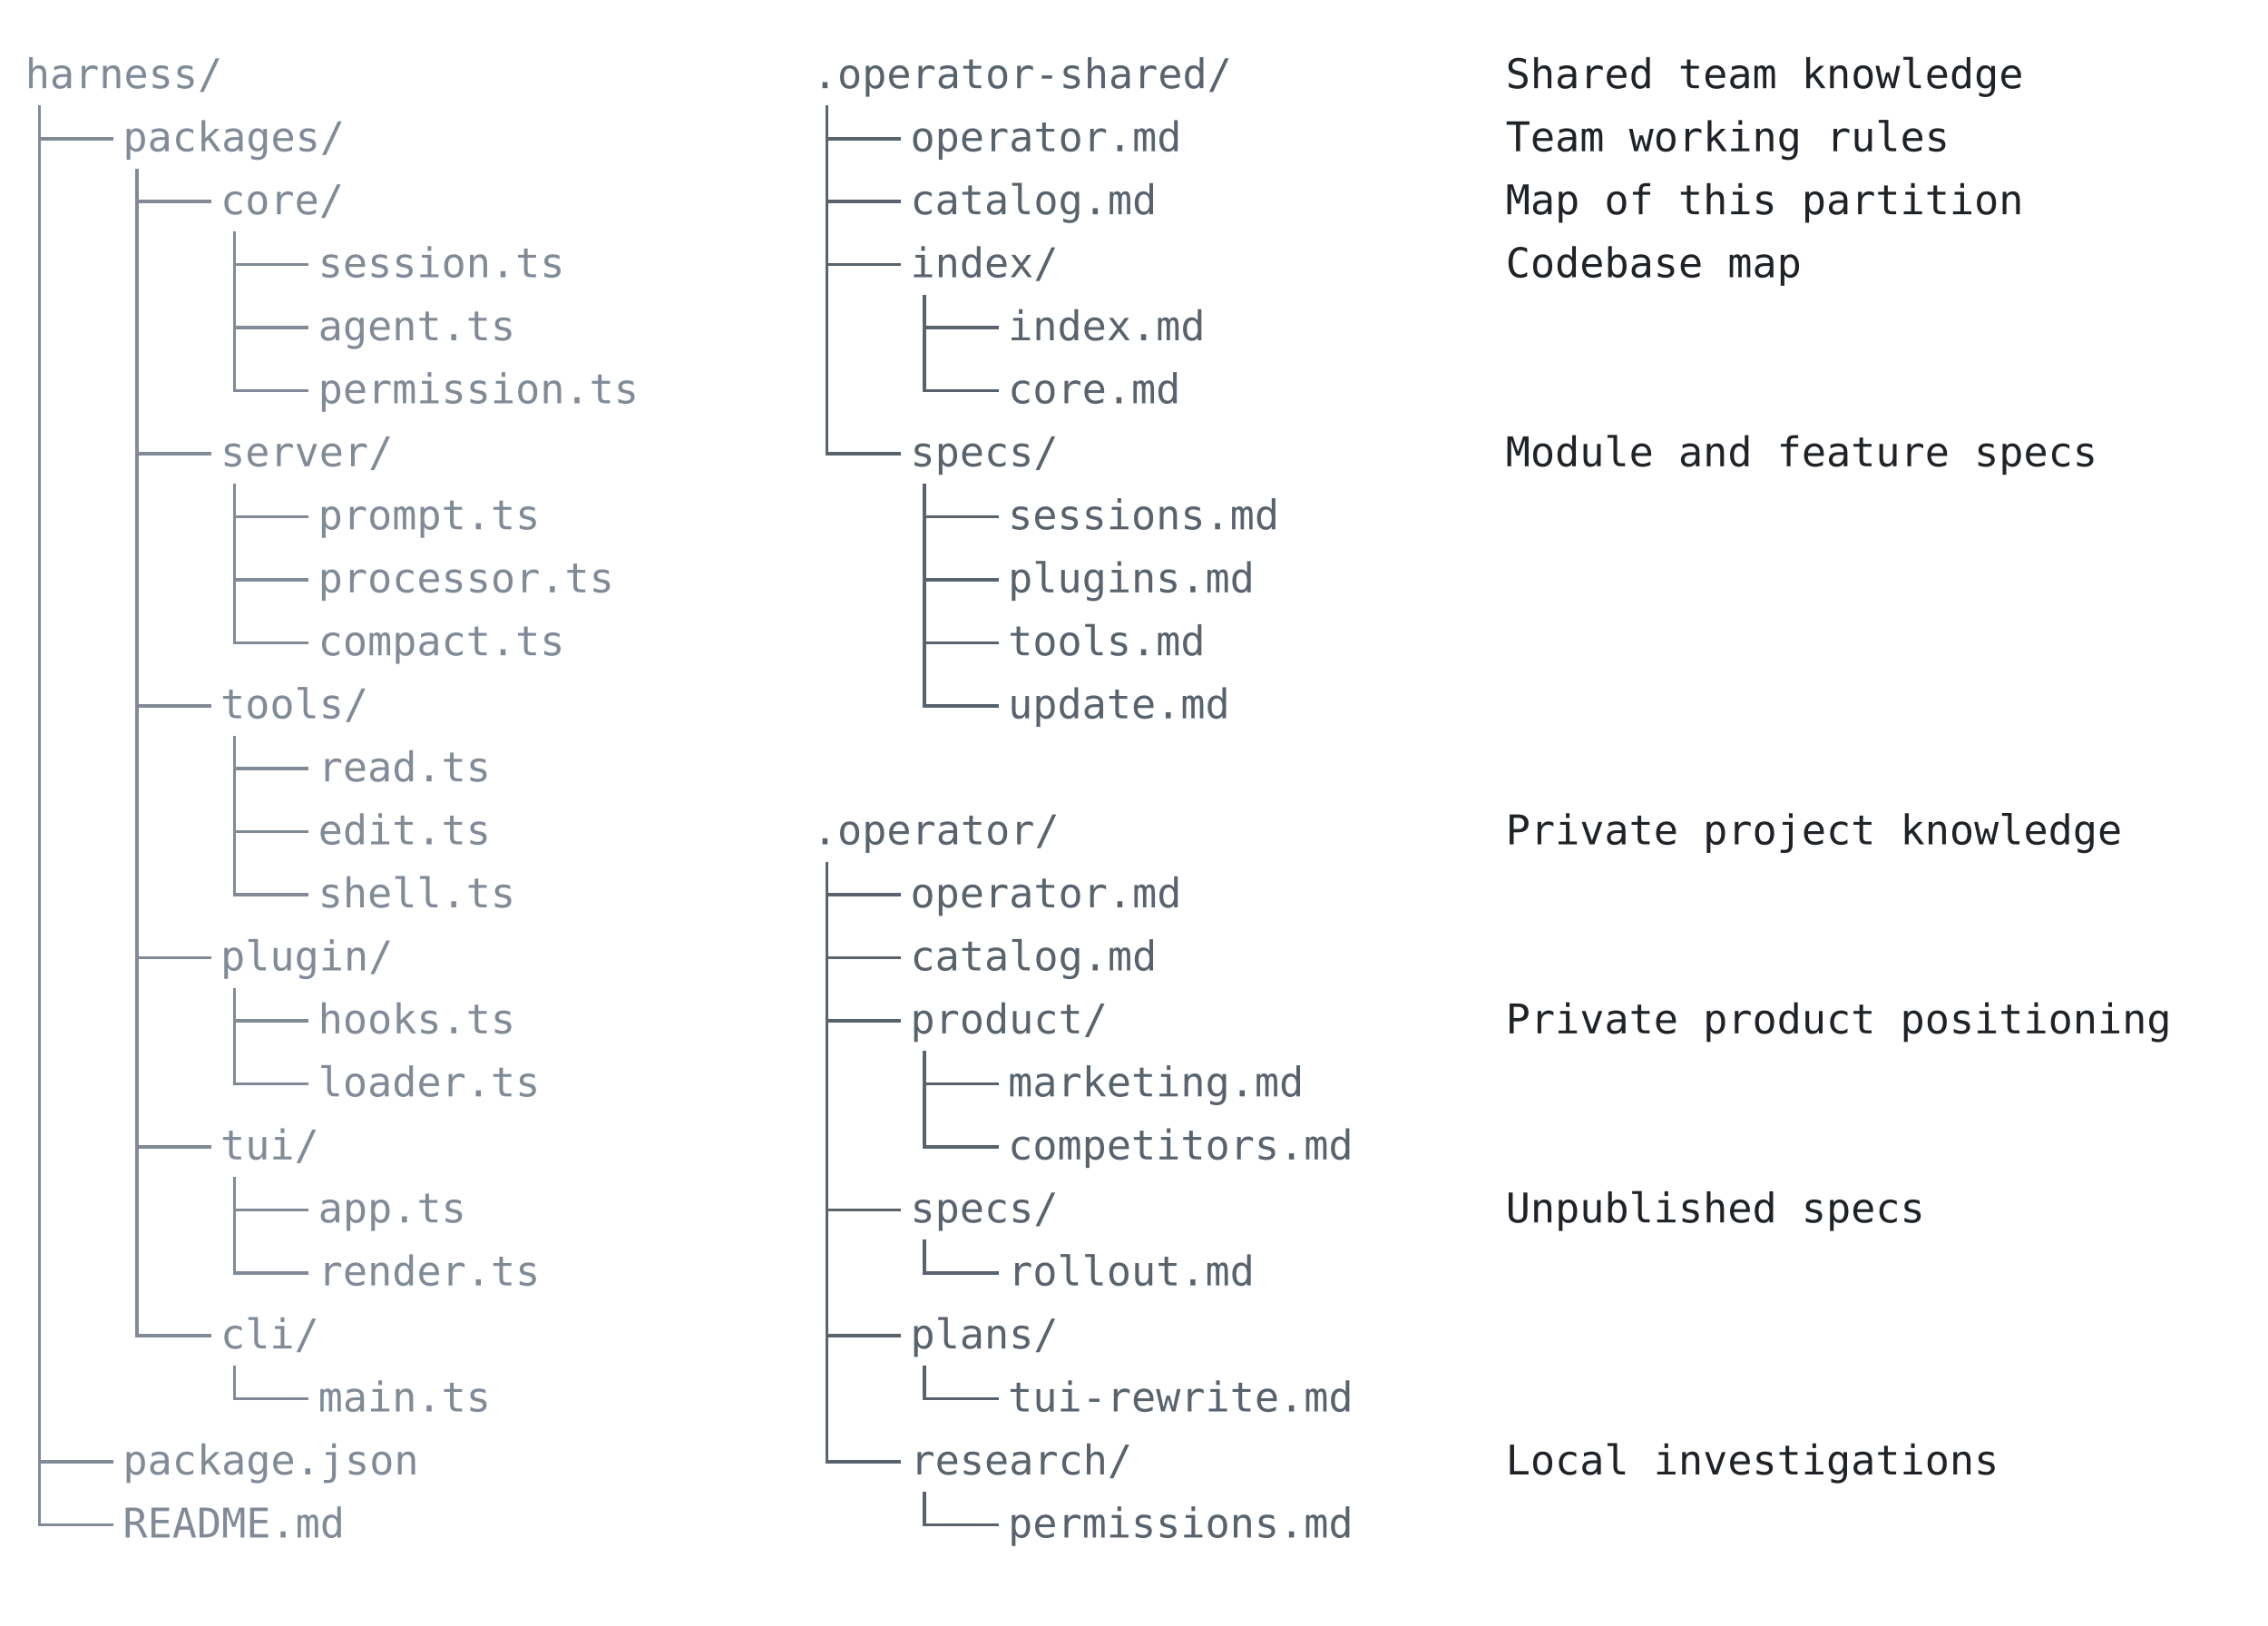
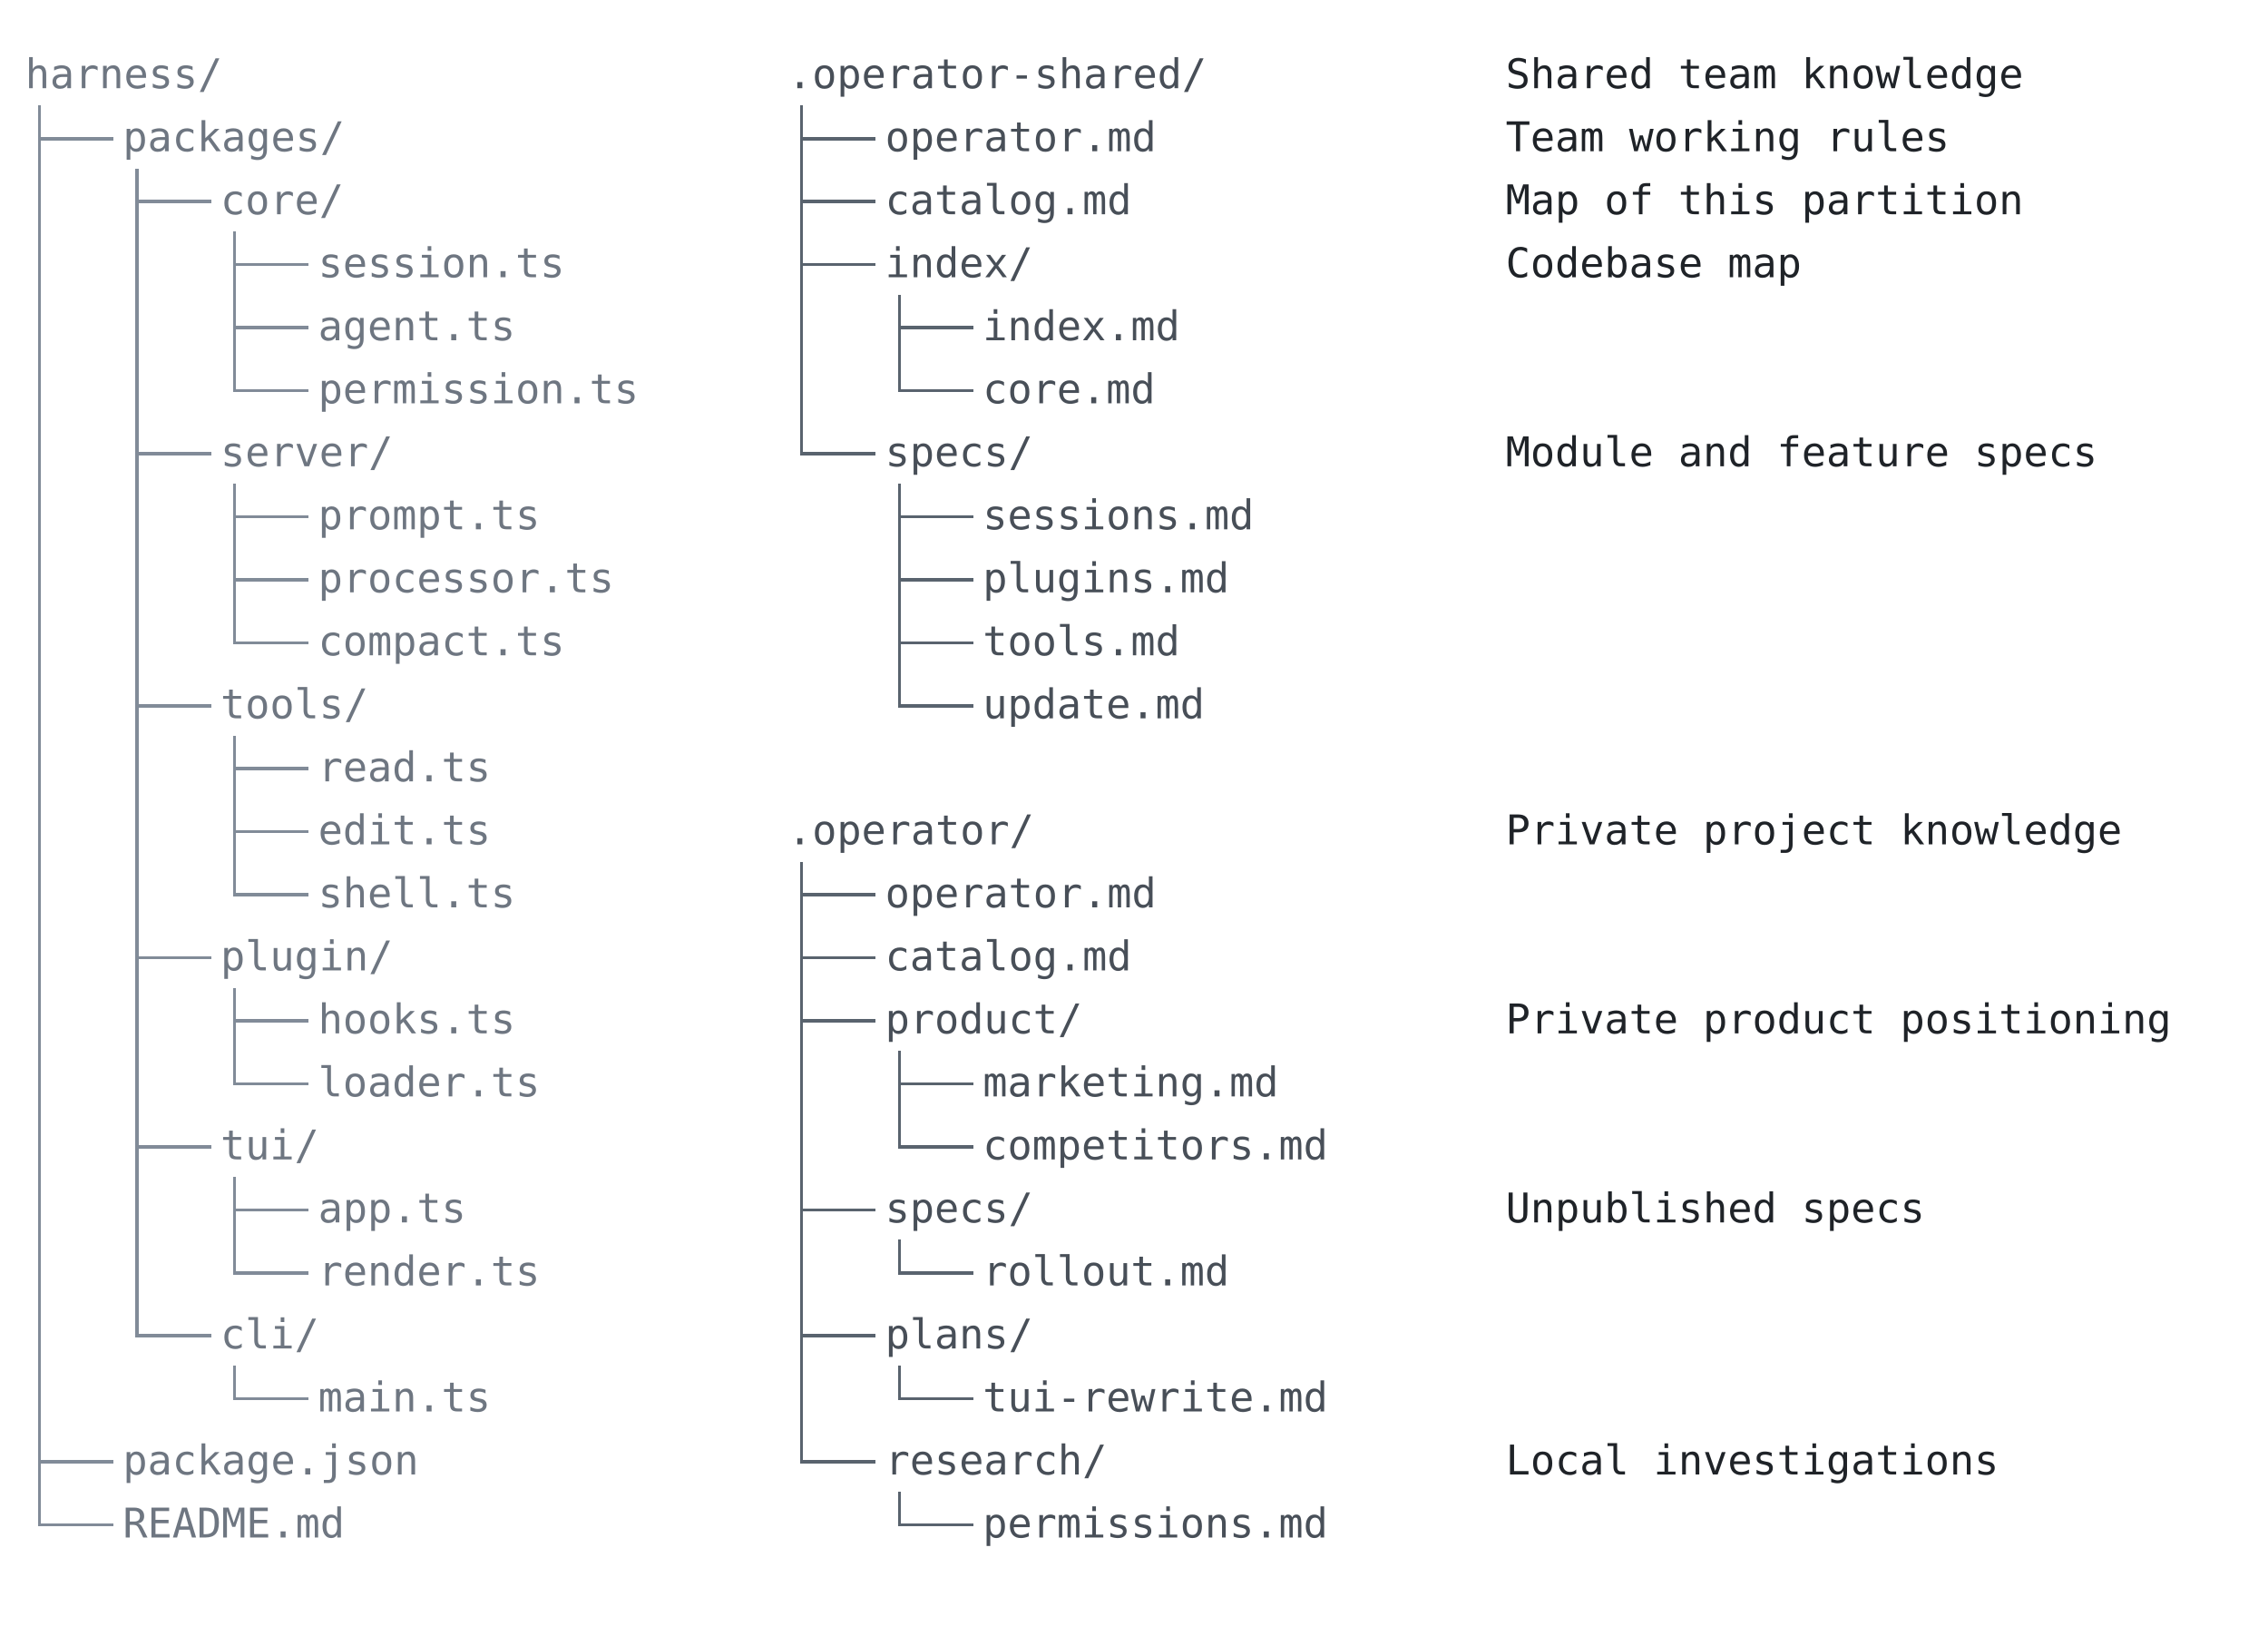
<svg xmlns="http://www.w3.org/2000/svg" viewBox="12 0 720 516" role="img" aria-labelledby="title desc">
  <style>
    svg { color-scheme: light dark; }
    text {
      font-family: ui-monospace, SFMono-Regular, "SF Mono", Menlo, Consolas, "DejaVu Sans Mono", monospace;
      font-size: 13px;
    }
    .primary { fill: #1f2328; }
-     .secondary { fill: #59636e; }
-     .tertiary { fill: #818b98; }
+     .secondary { fill: #484f58; }
+     .tertiary { fill: #6e7681; }
    .tree {
      fill: none;
      stroke-linecap: square;
      stroke-linejoin: miter;
      stroke-width: 1;
      vector-effect: non-scaling-stroke;
      shape-rendering: crispEdges;
    }
    .tree-secondary { stroke: #59636e; }
    .tree-tertiary { stroke: #818b98; }
    @media (prefers-color-scheme: dark) {
      .primary { fill: #f6f8fa; }
      .secondary { fill: #a0a7b0; }
      .tertiary { fill: #76808c; }
      .tree-secondary { stroke: #a0a7b0; }
      .tree-tertiary { stroke: #76808c; }
    }
  </style>
  <defs>
    <path id="vertical" d="M0-10V10" />
    <path id="branch" d="M0-10V10M0 0H23" />
    <path id="last-branch" d="M0-10V0H23" />
  </defs>
  <g class="tree tree-tertiary" aria-hidden="true">
    <use href="#branch" x="24.5" y="44" />
    <use href="#vertical" x="24.5" y="64" />
    <use href="#branch" x="55.5" y="64" />
    <use href="#vertical" x="24.5" y="84" />
    <use href="#vertical" x="55.5" y="84" />
    <use href="#branch" x="86.5" y="84" />
    <use href="#vertical" x="24.5" y="104" />
    <use href="#vertical" x="55.5" y="104" />
    <use href="#branch" x="86.5" y="104" />
    <use href="#vertical" x="24.5" y="124" />
    <use href="#vertical" x="55.5" y="124" />
    <use href="#last-branch" x="86.5" y="124" />
    <use href="#vertical" x="24.5" y="144" />
    <use href="#branch" x="55.5" y="144" />
    <use href="#vertical" x="24.5" y="164" />
    <use href="#vertical" x="55.5" y="164" />
    <use href="#branch" x="86.5" y="164" />
    <use href="#vertical" x="24.5" y="184" />
    <use href="#vertical" x="55.5" y="184" />
    <use href="#branch" x="86.5" y="184" />
    <use href="#vertical" x="24.5" y="204" />
    <use href="#vertical" x="55.5" y="204" />
    <use href="#last-branch" x="86.5" y="204" />
    <use href="#vertical" x="24.5" y="224" />
    <use href="#branch" x="55.5" y="224" />
    <use href="#vertical" x="24.5" y="244" />
    <use href="#vertical" x="55.5" y="244" />
    <use href="#branch" x="86.5" y="244" />
    <use href="#vertical" x="24.5" y="264" />
    <use href="#vertical" x="55.5" y="264" />
    <use href="#branch" x="86.5" y="264" />
    <use href="#vertical" x="24.5" y="284" />
    <use href="#vertical" x="55.5" y="284" />
    <use href="#last-branch" x="86.5" y="284" />
    <use href="#vertical" x="24.5" y="304" />
    <use href="#branch" x="55.5" y="304" />
    <use href="#vertical" x="24.5" y="324" />
    <use href="#vertical" x="55.5" y="324" />
    <use href="#branch" x="86.5" y="324" />
    <use href="#vertical" x="24.5" y="344" />
    <use href="#vertical" x="55.5" y="344" />
    <use href="#last-branch" x="86.5" y="344" />
    <use href="#vertical" x="24.5" y="364" />
    <use href="#branch" x="55.5" y="364" />
    <use href="#vertical" x="24.5" y="384" />
    <use href="#vertical" x="55.5" y="384" />
    <use href="#branch" x="86.5" y="384" />
    <use href="#vertical" x="24.5" y="404" />
    <use href="#vertical" x="55.5" y="404" />
    <use href="#last-branch" x="86.5" y="404" />
    <use href="#vertical" x="24.5" y="424" />
    <use href="#last-branch" x="55.5" y="424" />
    <use href="#vertical" x="24.5" y="444" />
    <use href="#last-branch" x="86.5" y="444" />
    <use href="#branch" x="24.5" y="464" />
    <use href="#last-branch" x="24.5" y="484" />
  </g>
  <g class="tree tree-secondary" aria-hidden="true">
-     <use href="#branch" x="274.5" y="44" />
-     <use href="#branch" x="274.5" y="64" />
-     <use href="#branch" x="274.5" y="84" />
-     <use href="#vertical" x="274.5" y="104" />
-     <use href="#branch" x="305.5" y="104" />
-     <use href="#vertical" x="274.5" y="124" />
-     <use href="#last-branch" x="305.5" y="124" />
-     <use href="#last-branch" x="274.5" y="144" />
-     <use href="#branch" x="305.5" y="164" />
-     <use href="#branch" x="305.5" y="184" />
-     <use href="#branch" x="305.5" y="204" />
-     <use href="#last-branch" x="305.5" y="224" />
-     <use href="#branch" x="274.5" y="284" />
-     <use href="#branch" x="274.5" y="304" />
-     <use href="#branch" x="274.5" y="324" />
-     <use href="#vertical" x="274.5" y="344" />
-     <use href="#branch" x="305.5" y="344" />
-     <use href="#vertical" x="274.5" y="364" />
-     <use href="#last-branch" x="305.5" y="364" />
-     <use href="#branch" x="274.5" y="384" />
-     <use href="#vertical" x="274.5" y="404" />
-     <use href="#last-branch" x="305.5" y="404" />
-     <use href="#branch" x="274.5" y="424" />
-     <use href="#vertical" x="274.5" y="444" />
-     <use href="#last-branch" x="305.5" y="444" />
-     <use href="#last-branch" x="274.5" y="464" />
-     <use href="#last-branch" x="305.5" y="484" />
+     <use href="#branch" x="266.5" y="44" />
+     <use href="#branch" x="266.5" y="64" />
+     <use href="#branch" x="266.5" y="84" />
+     <use href="#vertical" x="266.5" y="104" />
+     <use href="#branch" x="297.5" y="104" />
+     <use href="#vertical" x="266.5" y="124" />
+     <use href="#last-branch" x="297.5" y="124" />
+     <use href="#last-branch" x="266.5" y="144" />
+     <use href="#branch" x="297.5" y="164" />
+     <use href="#branch" x="297.5" y="184" />
+     <use href="#branch" x="297.5" y="204" />
+     <use href="#last-branch" x="297.5" y="224" />
+     <use href="#branch" x="266.5" y="284" />
+     <use href="#branch" x="266.5" y="304" />
+     <use href="#branch" x="266.5" y="324" />
+     <use href="#vertical" x="266.5" y="344" />
+     <use href="#branch" x="297.5" y="344" />
+     <use href="#vertical" x="266.5" y="364" />
+     <use href="#last-branch" x="297.5" y="364" />
+     <use href="#branch" x="266.5" y="384" />
+     <use href="#vertical" x="266.5" y="404" />
+     <use href="#last-branch" x="297.5" y="404" />
+     <use href="#branch" x="266.5" y="424" />
+     <use href="#vertical" x="266.5" y="444" />
+     <use href="#last-branch" x="297.5" y="444" />
+     <use href="#last-branch" x="266.5" y="464" />
+     <use href="#last-branch" x="297.5" y="484" />
  </g>
  <text y="28">
    <tspan class="tertiary" x="20">harness/</tspan>
-     <tspan class="secondary" x="270">.operator-shared/</tspan>
+     <tspan class="secondary" x="262">.operator-shared/</tspan>
    <tspan class="primary" x="490">Shared team knowledge</tspan>
  </text>
  <text y="48">
    <tspan class="tertiary" x="51">packages/</tspan>
-     <tspan class="secondary" x="301">operator.md</tspan>
+     <tspan class="secondary" x="293">operator.md</tspan>
    <tspan class="primary" x="490">Team working rules</tspan>
  </text>
  <text y="68">
    <tspan class="tertiary" x="82">core/</tspan>
-     <tspan class="secondary" x="301">catalog.md</tspan>
+     <tspan class="secondary" x="293">catalog.md</tspan>
    <tspan class="primary" x="490">Map of this partition</tspan>
  </text>
  <text y="88">
    <tspan class="tertiary" x="113">session.ts</tspan>
-     <tspan class="secondary" x="301">index/</tspan>
+     <tspan class="secondary" x="293">index/</tspan>
    <tspan class="primary" x="490">Codebase map</tspan>
  </text>
  <text y="108">
    <tspan class="tertiary" x="113">agent.ts</tspan>
-     <tspan class="secondary" x="332">index.md</tspan>
+     <tspan class="secondary" x="324">index.md</tspan>
  </text>
  <text y="128">
    <tspan class="tertiary" x="113">permission.ts</tspan>
-     <tspan class="secondary" x="332">core.md</tspan>
+     <tspan class="secondary" x="324">core.md</tspan>
  </text>
  <text y="148">
    <tspan class="tertiary" x="82">server/</tspan>
-     <tspan class="secondary" x="301">specs/</tspan>
+     <tspan class="secondary" x="293">specs/</tspan>
    <tspan class="primary" x="490">Module and feature specs</tspan>
  </text>
  <text y="168">
    <tspan class="tertiary" x="113">prompt.ts</tspan>
-     <tspan class="secondary" x="332">sessions.md</tspan>
+     <tspan class="secondary" x="324">sessions.md</tspan>
  </text>
  <text y="188">
    <tspan class="tertiary" x="113">processor.ts</tspan>
-     <tspan class="secondary" x="332">plugins.md</tspan>
+     <tspan class="secondary" x="324">plugins.md</tspan>
  </text>
  <text y="208">
    <tspan class="tertiary" x="113">compact.ts</tspan>
-     <tspan class="secondary" x="332">tools.md</tspan>
+     <tspan class="secondary" x="324">tools.md</tspan>
  </text>
  <text y="228">
    <tspan class="tertiary" x="82">tools/</tspan>
-     <tspan class="secondary" x="332">update.md</tspan>
+     <tspan class="secondary" x="324">update.md</tspan>
  </text>
  <text y="248">
    <tspan class="tertiary" x="113">read.ts</tspan>
  </text>
  <text y="268">
    <tspan class="tertiary" x="113">edit.ts</tspan>
-     <tspan class="secondary" x="270">.operator/</tspan>
+     <tspan class="secondary" x="262">.operator/</tspan>
    <tspan class="primary" x="490">Private project knowledge</tspan>
  </text>
  <text y="288">
    <tspan class="tertiary" x="113">shell.ts</tspan>
-     <tspan class="secondary" x="301">operator.md</tspan>
+     <tspan class="secondary" x="293">operator.md</tspan>
  </text>
  <text y="308">
    <tspan class="tertiary" x="82">plugin/</tspan>
-     <tspan class="secondary" x="301">catalog.md</tspan>
+     <tspan class="secondary" x="293">catalog.md</tspan>
  </text>
  <text y="328">
    <tspan class="tertiary" x="113">hooks.ts</tspan>
-     <tspan class="secondary" x="301">product/</tspan>
+     <tspan class="secondary" x="293">product/</tspan>
    <tspan class="primary" x="490">Private product positioning</tspan>
  </text>
  <text y="348">
    <tspan class="tertiary" x="113">loader.ts</tspan>
-     <tspan class="secondary" x="332">marketing.md</tspan>
+     <tspan class="secondary" x="324">marketing.md</tspan>
  </text>
  <text y="368">
    <tspan class="tertiary" x="82">tui/</tspan>
-     <tspan class="secondary" x="332">competitors.md</tspan>
+     <tspan class="secondary" x="324">competitors.md</tspan>
  </text>
  <text y="388">
    <tspan class="tertiary" x="113">app.ts</tspan>
-     <tspan class="secondary" x="301">specs/</tspan>
+     <tspan class="secondary" x="293">specs/</tspan>
    <tspan class="primary" x="490">Unpublished specs</tspan>
  </text>
  <text y="408">
    <tspan class="tertiary" x="113">render.ts</tspan>
-     <tspan class="secondary" x="332">rollout.md</tspan>
+     <tspan class="secondary" x="324">rollout.md</tspan>
  </text>
  <text y="428">
    <tspan class="tertiary" x="82">cli/</tspan>
-     <tspan class="secondary" x="301">plans/</tspan>
+     <tspan class="secondary" x="293">plans/</tspan>
  </text>
  <text y="448">
    <tspan class="tertiary" x="113">main.ts</tspan>
-     <tspan class="secondary" x="332">tui-rewrite.md</tspan>
+     <tspan class="secondary" x="324">tui-rewrite.md</tspan>
  </text>
  <text y="468">
    <tspan class="tertiary" x="51">package.json</tspan>
-     <tspan class="secondary" x="301">research/</tspan>
+     <tspan class="secondary" x="293">research/</tspan>
    <tspan class="primary" x="490">Local investigations</tspan>
  </text>
  <text y="488">
    <tspan class="tertiary" x="51">README.md</tspan>
-     <tspan class="secondary" x="332">permissions.md</tspan>
+     <tspan class="secondary" x="324">permissions.md</tspan>
  </text>
</svg>
